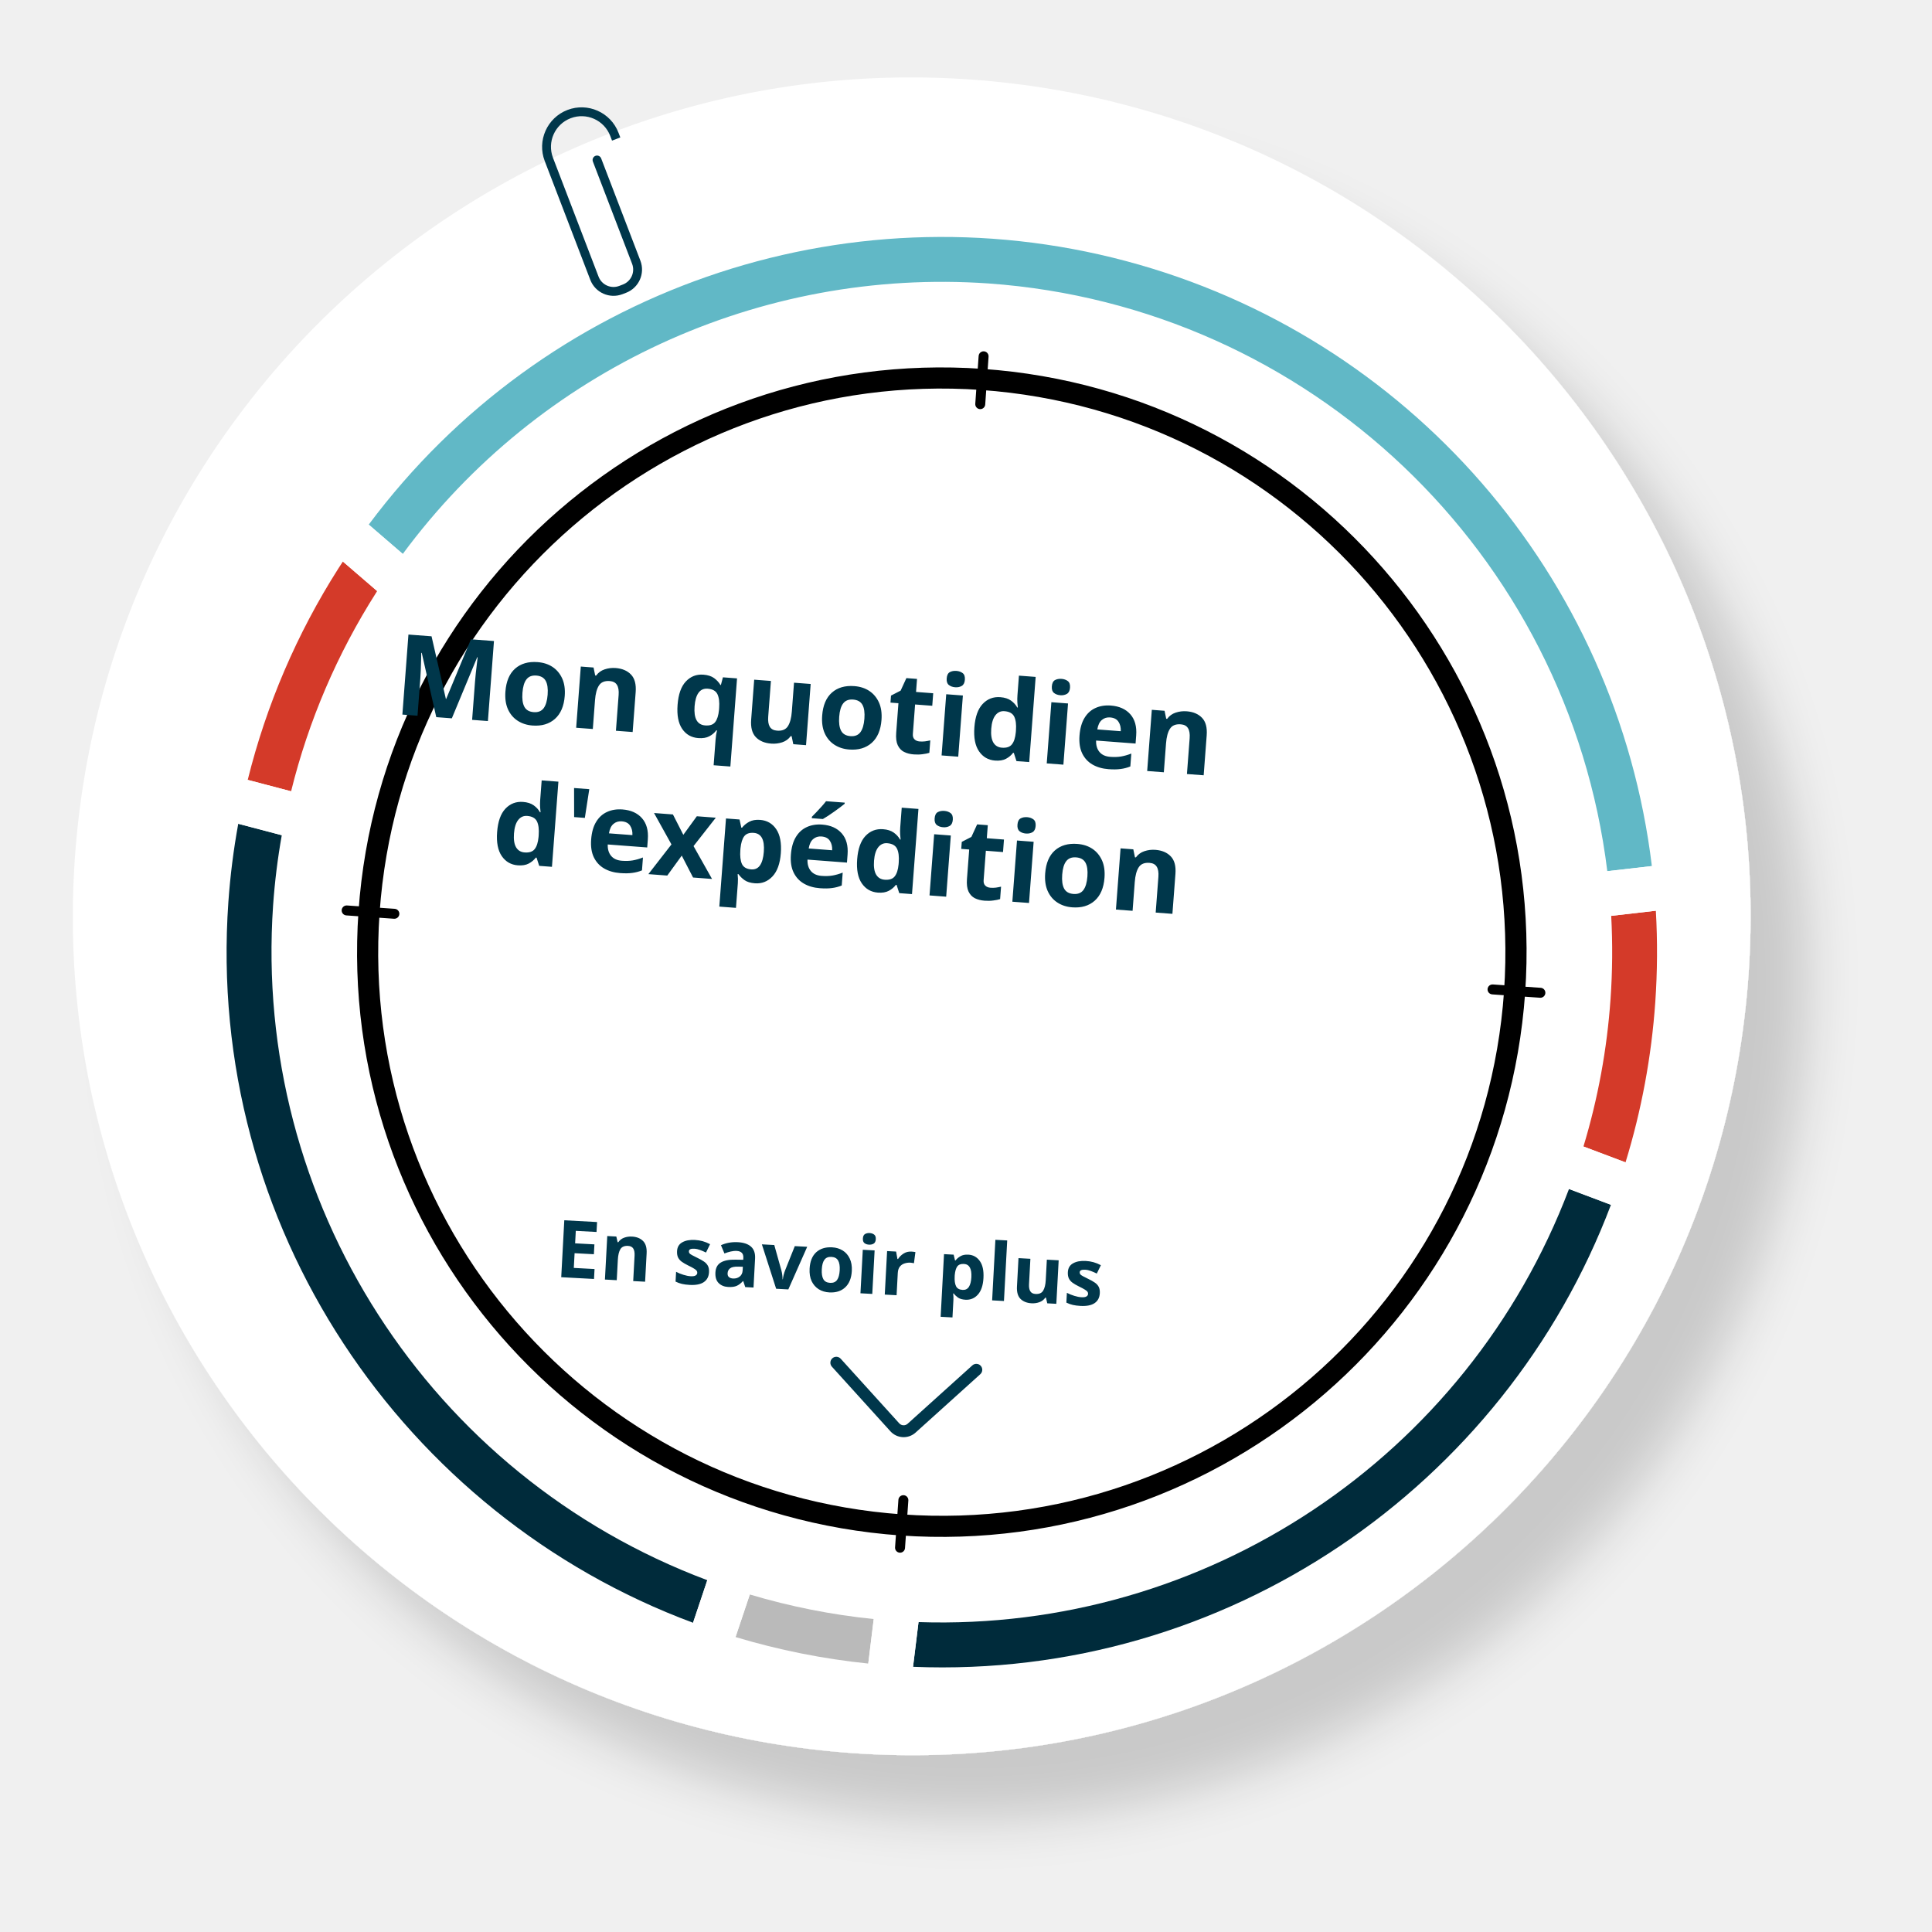
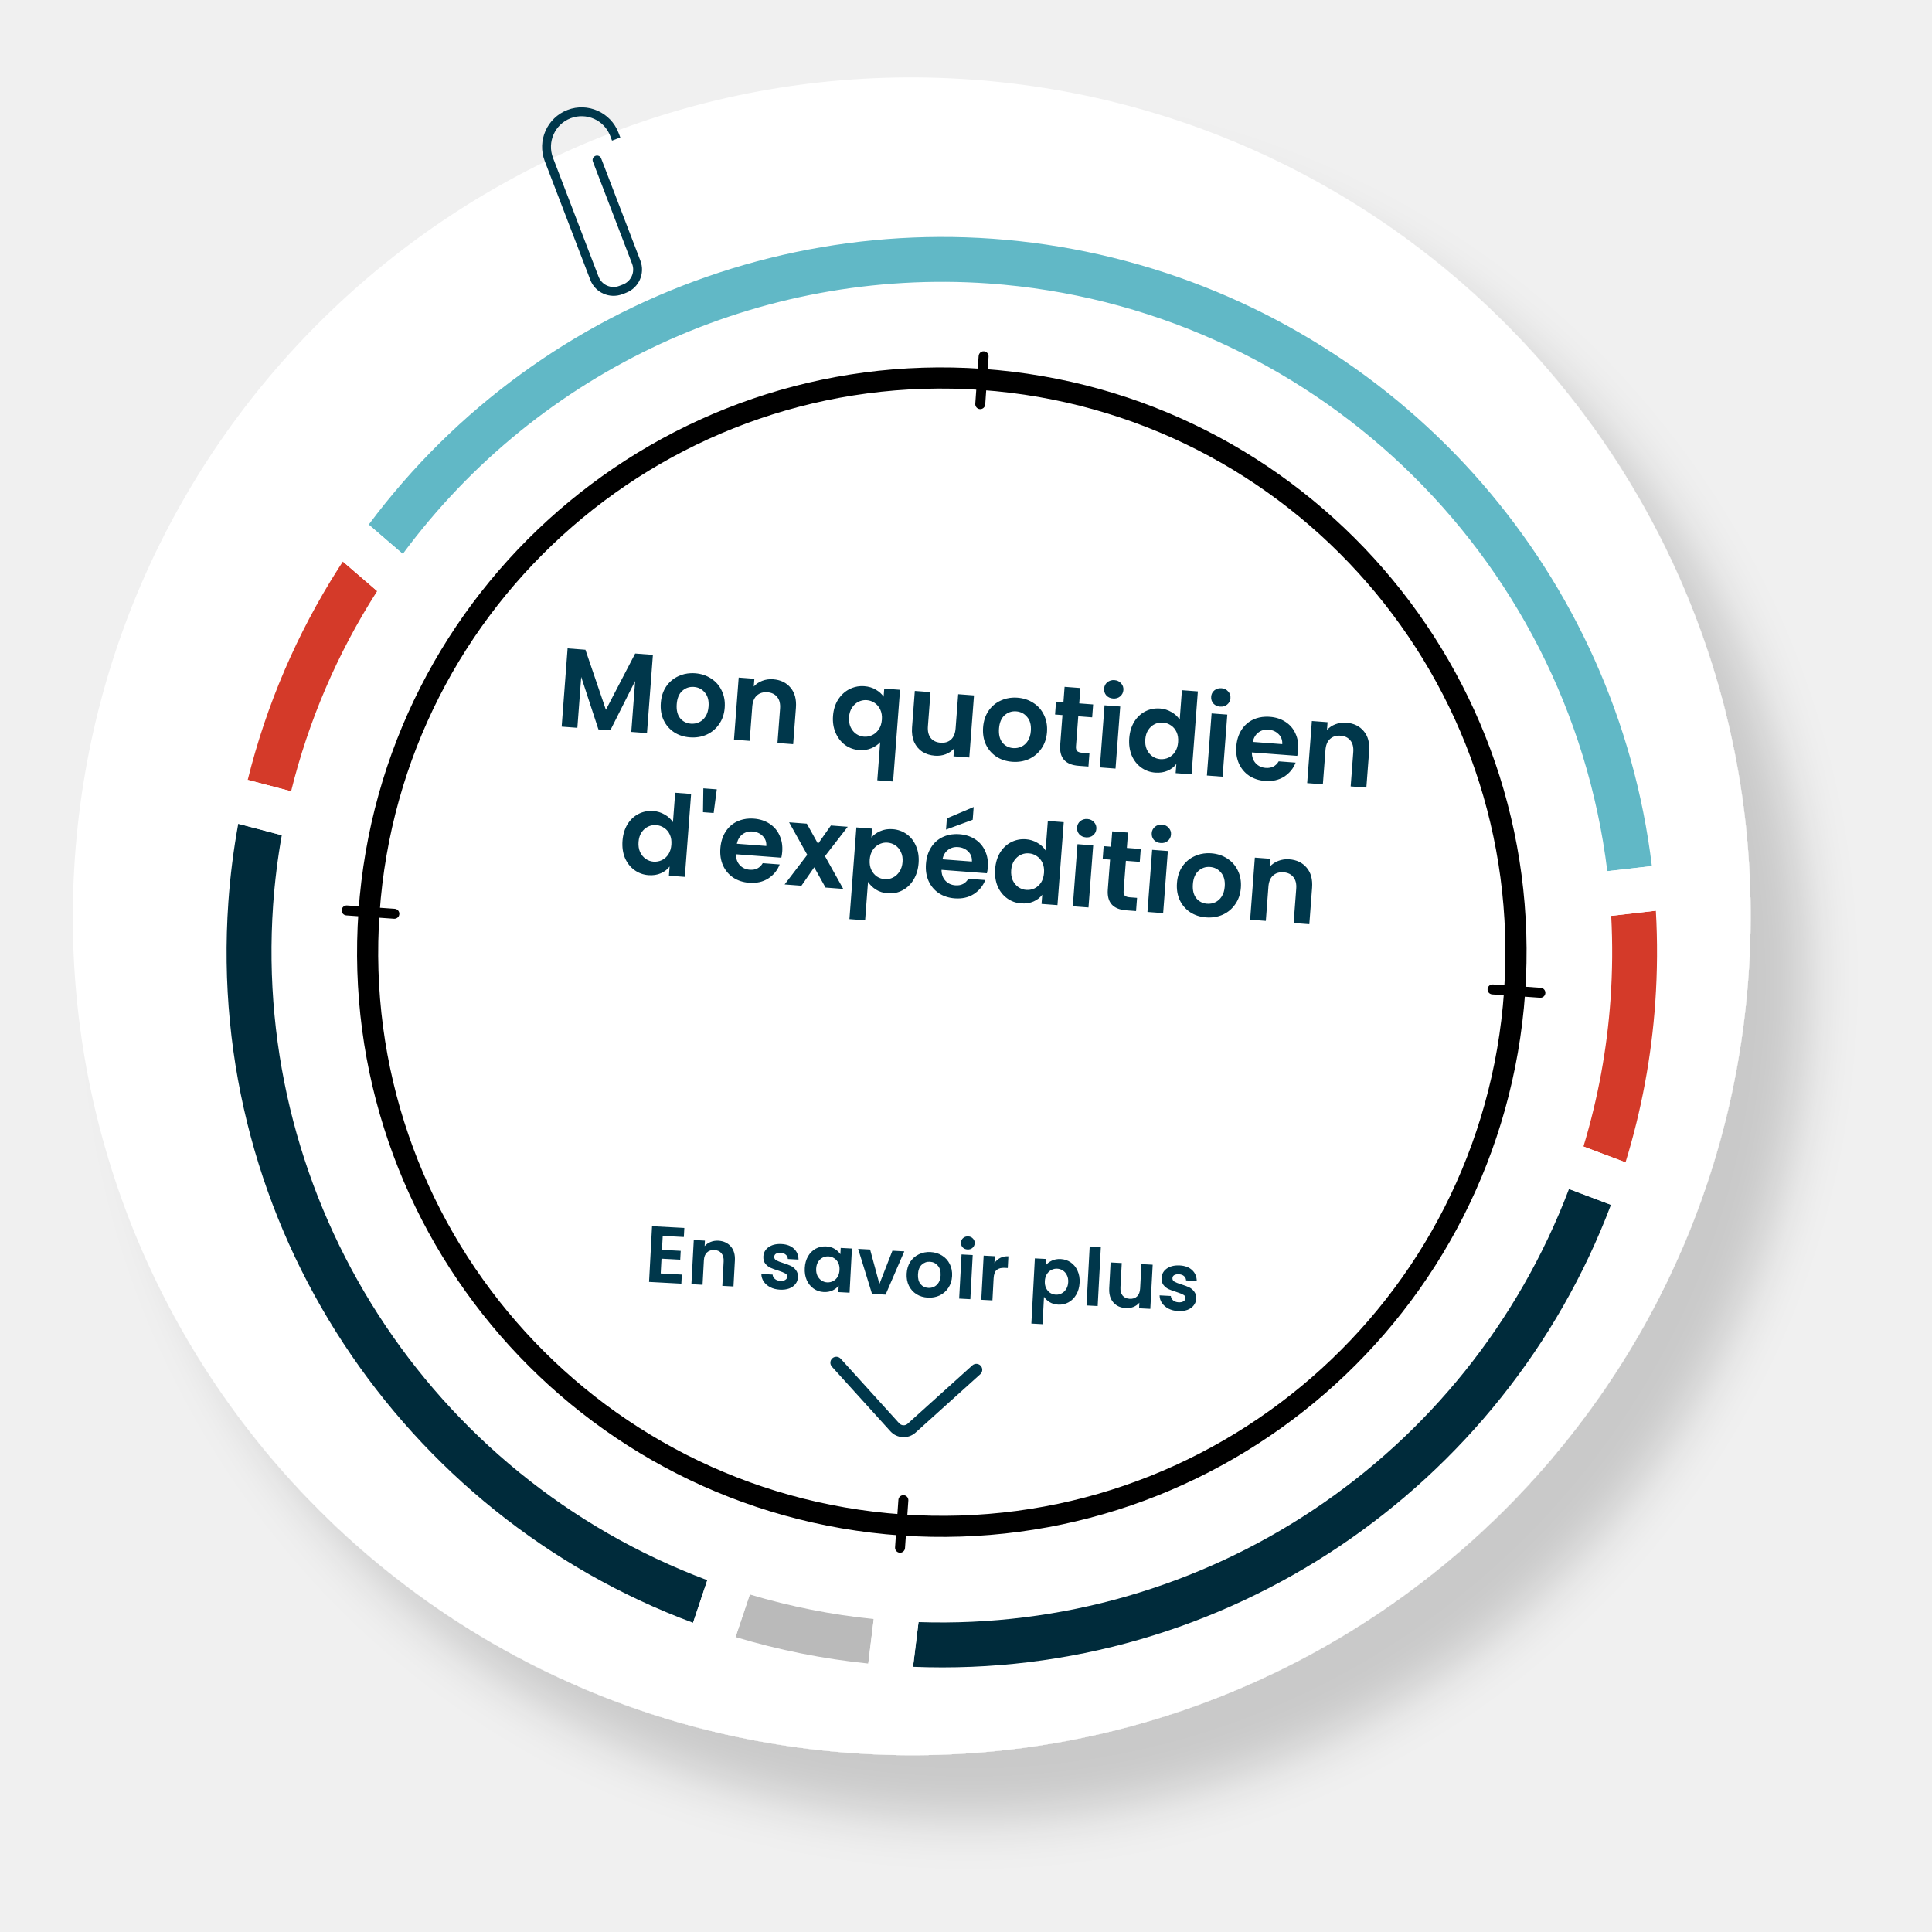
<svg xmlns="http://www.w3.org/2000/svg" width="435.668" height="435.667" viewBox="0 0 435.668 435.667" version="1.1" id="svg1515">
  <defs id="defs1386">
    <filter id="Tracé_2281" x="0" y="0" width="435.668" height="435.667" filterUnits="userSpaceOnUse">
      <feOffset dx="12.84" dy="14.35" input="SourceAlpha" id="feOffset1375" />
      <feGaussianBlur stdDeviation="5.67" result="blur" id="feGaussianBlur1377" />
      <feFlood flood-opacity="0.161" id="feFlood1379" />
      <feComposite operator="in" in2="blur" id="feComposite1381" result="result1" />
      <feComposite in="SourceGraphic" in2="result1" id="feComposite1383" />
    </filter>
  </defs>
  <g id="Groupe_1979" data-name="Groupe 1979" transform="matrix(0.998, 0.07, -0.07, 0.998, -1028.593, -3988.07)">
    <g id="Groupe_1978" data-name="Groupe 1978" transform="translate(1334.813 3907.135)">
      <g id="Groupe_1934" data-name="Groupe 1934">
        <g transform="matrix(1, -0.07, 0.07, 1, -30.53, -0.53)" filter="url(#Tracé_2281)" id="g1389">
          <path id="Tracé_2281-2" data-name="Tracé 2281" d="M188.157,0C292.073,0,376.314,84.241,376.314,188.157S292.073,376.314,188.157,376.314,0,292.073,0,188.157,84.241,0,188.157,0Z" transform="matrix(1, 0.07, -0.07, 1, 30.42, 2.66)" fill="#fff" />
        </g>
      </g>
      <path id="Tracé_2246" data-name="Tracé 2246" d="M4601.6,3068.508a4.385,4.385,0,0,0-1.632,8.618l6.387,1.209q.485-4.367,1.244-8.692Z" transform="translate(-4554.268 -2906.577)" fill="#fff" />
      <g id="g2164" transform="matrix(1.047666,0,0,1.047666,-6.932145,-9.190943)">
        <g id="Groupe_1939" data-name="Groupe 1939" transform="matrix(1.099883,0,0,1.099883,84.131,286.5462)">
          <path id="Tracé_2225" data-name="Tracé 2225" d="M 4670.118,3229.88" transform="translate(-4670.118,-3229.88)" fill="#161615" />
        </g>
        <g id="Groupe_1940" data-name="Groupe 1940" transform="matrix(1.099883,0,0,1.099883,68.36198,70.69082)">
          <path id="Tracé_2226" data-name="Tracé 2226" d="m 4762.906,3163.079 a 114.379,114.379 0 1 1 114.38,-114.379 114.508,114.508 0 0 1 -114.38,114.379 z m 0,-224.623 A 110.244,110.244 0 1 0 4873.15,3048.7 110.369,110.369 0 0 0 4762.906,2938.457 Z" transform="translate(-4648.527,-2934.321)" />
        </g>
        <path id="Tracé_2227" data-name="Tracé 2227" d="M 288.55,87.529 A 144.067,144.067 0 0 0 72.483,119.145 l 6.599,4.929 a 4.824,4.824 0 1 1 -5.769,7.732 l -5.772,-4.307 c -0.058,0.11 -0.118,0.209 -0.176,0.316 a 143.777,143.777 0 0 0 -15.288,43.95 l 6.553,1.24 a 4.824,4.824 0 1 1 -1.795,9.479 l -6.097,-1.154 A 144.149,144.149 0 0 0 153.28,334.811 l 1.342,-5.186 a 4.824,4.824 0 0 1 9.34,2.42 l -1.345,5.195 a 143.887,143.887 0 0 0 26.963,3.403 l 0.356,-6.848 a 4.824,4.824 0 1 1 9.635,0.502 l -0.33,6.327 A 144.502,144.502 0 0 0 332.32,237.877 l -7.138,-2.135 a 4.824,4.824 0 1 1 2.765,-9.239 l 6.839,2.047 a 144.186,144.186 0 0 0 3.594,-32.047 145.784,145.784 0 0 0 -1.108,-17.87 l -6.405,1.194 a 4.824,4.824 0 1 1 -1.768,-9.484 l 6.662,-1.242 a 144.452,144.452 0 0 0 -47.212,-81.573 z" fill="none" style="stroke-width:1.1" />
        <path id="Tracé_2228" data-name="Tracé 2228" d="m 162.629,337.235 -2.42,9.349 a 153.527,153.527 0 0 0 28.88,3.691 l 0.502,-9.635 a 143.876,143.876 0 0 1 -26.961,-3.405 z" fill="#bababa" style="stroke-width:1.1" />
        <path id="Tracé_2229" data-name="Tracé 2229" d="m 199.252,340.62 -0.504,9.679 C 266.252,348.319 322.974,302.643 341.575,240.64 l -9.239,-2.764 A 144.502,144.502 0 0 1 199.252,340.62 Z" fill="#002b3b" style="stroke-width:1.1" />
        <path id="Tracé_2230" data-name="Tracé 2230" d="m 67.373,127.811 c 0.057,-0.11 0.118,-0.209 0.175,-0.316 l -7.803,-5.822 c -0.284,0.508 -0.569,1.015 -0.848,1.527 a 153.434,153.434 0 0 0 -16.288,46.767 l 9.48,1.794 a 143.742,143.742 0 0 1 15.284,-43.95 z" fill="#d43a29" style="stroke-width:1.1" />
        <path id="Tracé_2231" data-name="Tracé 2231" d="m 49.943,196.494 a 143.713,143.713 0 0 1 0.806,-15.166 l -9.51,-1.799 a 153.345,153.345 0 0 0 -0.945,16.967 c 0,69.818 46.745,128.915 110.577,147.662 l 2.42,-9.349 A 144.477,144.477 0 0 1 49.943,196.494 Z" fill="#002b3b" style="stroke-width:1.1" />
        <path id="Tracé_2232" data-name="Tracé 2232" d="M 194.167,52.269 A 144.469,144.469 0 0 1 335.774,169.092 l 9.484,-1.768 A 153.843,153.843 0 0 0 64.735,113.357 l 7.749,5.783 A 144.263,144.263 0 0 1 194.167,52.269 Z" fill="#61b8c6" style="stroke-width:1.1" />
        <path id="Tracé_2233" data-name="Tracé 2233" d="m 338.391,196.493 a 144.185,144.185 0 0 1 -3.594,32.047 l 9.269,2.772 a 153.816,153.816 0 0 0 3.974,-34.818 155.441,155.441 0 0 0 -1.254,-19.64 l -9.503,1.77 a 145.68,145.68 0 0 1 1.109,17.869 z" fill="#d43a29" style="stroke-width:1.1" />
        <path id="Tracé_2234" data-name="Tracé 2234" d="m 357.382,169.973 a 4.824,4.824 0 0 0 -5.626,-3.858 l -6.498,1.21 c 0.379,1.968 0.727,3.943 1.031,5.929 0.181,1.196 0.344,2.397 0.498,3.6 l 6.737,-1.256 a 4.824,4.824 0 0 0 3.858,-5.625 z" fill="#ffffff" style="stroke-width:1.1" />
        <path id="Tracé_2235" data-name="Tracé 2235" d="m 325.253,175.958 a 4.817,4.817 0 0 0 5.626,3.859 l 6.406,-1.193 c -0.162,-1.31 -0.337,-2.618 -0.535,-3.919 -0.286,-1.881 -0.615,-3.751 -0.976,-5.609 l -6.662,1.242 a 4.823,4.823 0 0 0 -3.859,5.62 z" fill="#ffffff" style="stroke-width:1.1" />
        <path id="Tracé_2236" data-name="Tracé 2236" d="m 345.255,167.324 -9.483,1.766 c 0.361,1.862 0.69,3.733 0.976,5.609 0.198,1.301 0.373,2.609 0.535,3.919 l 9.502,-1.771 c -0.154,-1.203 -0.317,-2.404 -0.498,-3.599 -0.3,-1.982 -0.649,-3.957 -1.031,-5.925 z" fill="#ffffff" style="stroke-width:1.1" />
        <path id="Tracé_2237" data-name="Tracé 2237" d="m 321.954,229.734 a 4.823,4.823 0 0 0 3.24,6.004 l 7.138,2.135 q 1.384,-4.605 2.465,-9.333 l -6.839,-2.047 a 4.827,4.827 0 0 0 -6.004,3.24 z" fill="#ffffff" style="stroke-width:1.1" />
        <path id="Tracé_2238" data-name="Tracé 2238" d="m 347.261,242.338 a 4.824,4.824 0 1 0 2.764,-9.239 l -5.96,-1.782 c -0.73,3.148 -1.568,6.255 -2.49,9.326 z" fill="#ffffff" style="stroke-width:1.1" />
        <path id="Tracé_2239" data-name="Tracé 2239" d="m 332.332,237.874 9.239,2.764 c 0.921,-3.071 1.76,-6.178 2.489,-9.326 l -9.268,-2.772 q -1.072,4.729 -2.46,9.334 z" fill="#ffffff" style="stroke-width:1.1" />
        <path id="Tracé_2240" data-name="Tracé 2240" d="m 195.015,329.224 a 4.834,4.834 0 0 0 -5.068,4.567 l -0.355,6.848 c 1.52,0.047 3.044,0.08 4.576,0.08 1.704,0 3.398,-0.041 5.086,-0.099 l 0.33,-6.327 a 4.825,4.825 0 0 0 -4.568,-5.069 z" fill="#ffffff" style="stroke-width:1.1" />
        <path id="Tracé_2241" data-name="Tracé 2241" d="m 189.088,350.275 -0.34,6.519 a 4.824,4.824 0 0 0 4.566,5.068 c 0.086,0 0.17,0.007 0.255,0.007 a 4.824,4.824 0 0 0 4.813,-4.573 l 0.365,-7.001 c -1.523,0.045 -3.049,0.074 -4.583,0.074 -1.698,-10e-4 -3.39,-0.038 -5.076,-0.093 z" fill="#ffffff" style="stroke-width:1.1" />
        <path id="Tracé_2242" data-name="Tracé 2242" d="m 194.167,340.719 c -1.532,0 -3.055,-0.032 -4.577,-0.08 l -0.502,9.635 c 1.686,0.055 3.378,0.092 5.078,0.092 1.534,0 3.059,-0.03 4.582,-0.074 l 0.504,-9.679 c -1.689,0.066 -3.379,0.106 -5.086,0.106 z" fill="#ffffff" style="stroke-width:1.1" />
        <path id="Tracé_2243" data-name="Tracé 2243" d="m 148.862,351.923 a 4.824,4.824 0 1 0 9.34,2.42 l 2.006,-7.756 q -4.729,-1.068 -9.338,-2.427 z" fill="#ffffff" style="stroke-width:1.1" />
        <path id="Tracé_2244" data-name="Tracé 2244" d="m 160.512,326.162 a 4.82,4.82 0 0 0 -5.879,3.461 l -1.343,5.186 q 4.61,1.364 9.338,2.425 l 1.345,-5.195 a 4.825,4.825 0 0 0 -3.461,-5.878 z" fill="#ffffff" style="stroke-width:1.1" />
        <path id="Tracé_2245" data-name="Tracé 2245" d="m 153.287,334.81 -2.42,9.349 q 4.611,1.354 9.337,2.427 l 2.42,-9.349 q -4.726,-1.059 -9.337,-2.427 z" fill="#ffffff" style="stroke-width:1.1" />
        <path id="Tracé_2247" data-name="Tracé 2247" d="m 57.748,182.567 a 4.824,4.824 0 0 0 0.892,-9.569 L 52.087,171.758 q -0.829,4.755 -1.339,9.569 l 6.097,1.154 a 4.808,4.808 0 0 0 0.903,0.086 z" fill="#ffffff" style="stroke-width:1.1" />
        <path id="Tracé_2248" data-name="Tracé 2248" d="m 52.088,171.761 -9.479,-1.794 q -0.835,4.754 -1.369,9.559 l 9.51,1.799 q 0.509,-4.804 1.339,-9.565 z" fill="#ffffff" style="stroke-width:1.1" />
        <path id="Tracé_2249" data-name="Tracé 2249" d="m 60.63,110.298 a 4.824,4.824 0 1 0 -5.77,7.732 l 4.885,3.645 q 2.375,-4.251 4.99,-8.314 z" fill="#ffffff" style="stroke-width:1.1" />
        <path id="Tracé_2250" data-name="Tracé 2250" d="m 76.202,132.762 a 4.824,4.824 0 0 0 2.887,-8.689 l -6.605,-4.929 q -2.596,4.07 -4.936,8.354 l 5.772,4.307 a 4.801,4.801 0 0 0 2.882,0.957 z" fill="#ffffff" style="stroke-width:1.1" />
        <path id="Tracé_2251" data-name="Tracé 2251" d="m 72.484,119.14 -7.75,-5.782 q -2.613,4.061 -4.989,8.314 l 7.803,5.822 q 2.338,-4.274 4.936,-8.354 z" fill="#ffffff" style="stroke-width:1.1" />
        <g id="Groupe_1941" data-name="Groupe 1941" transform="matrix(1.099883,0,0,1.099883,193.0932,66.93801)">
          <path id="Tracé_2252" data-name="Tracé 2252" d="m 4820.29,2940.487 a 0.975,0.975 0 0 1 -0.975,-0.975 v -9.355 a 0.975,0.975 0 1 1 1.949,0 v 9.355 a 0.974,0.974 0 0 1 -0.974,0.975 z" transform="translate(-4819.315,-2929.182)" />
        </g>
        <g id="Groupe_1942" data-name="Groupe 1942" transform="matrix(1.099883,0,0,1.099883,64.73456,195.422)">
          <path id="Tracé_2253" data-name="Tracé 2253" d="m 4654.864,3106.084 a 0.975,0.975 0 0 1 -0.974,0.975 h -9.354 a 0.975,0.975 0 1 1 0,-1.95 h 9.354 a 0.975,0.975 0 0 1 0.974,0.975 z" transform="translate(-4643.56,-3105.109)" />
        </g>
        <g id="Groupe_1943" data-name="Groupe 1943" transform="matrix(1.099883,0,0,1.099883,311.8795,195.1228)">
          <path id="Tracé_2254" data-name="Tracé 2254" d="m 4993.267,3105.674 a 0.975,0.975 0 0 1 -0.975,0.975 h -9.354 a 0.975,0.975 0 1 1 0,-1.949 h 9.354 a 0.974,0.974 0 0 1 0.975,0.974 z" transform="translate(-4981.962,-3104.699)" />
        </g>
        <g id="Groupe_1944" data-name="Groupe 1944" transform="matrix(1.099883,0,0,1.099883,193.0932,313.5737)">
          <path id="Tracé_2255" data-name="Tracé 2255" d="m 4820.29,3278.191 a 0.975,0.975 0 0 1 -0.975,-0.975 v -9.355 a 0.975,0.975 0 0 1 1.949,0 v 9.355 a 0.974,0.974 0 0 1 -0.974,0.975 z" transform="translate(-4819.315,-3266.887)" />
        </g>
-         <text xml:space="preserve" style="font-size:24.186px;line-height:1.25;font-family:Poppins;-inkscape-font-specification:Poppins;letter-spacing:0px;word-spacing:0px;stroke-width:1.099" x="199.665" y="153.197" id="text1552" transform="rotate(0.3206392)">
-           <tspan id="tspan1550" x="199.665" y="153.197" style="font-style:normal;font-variant:normal;font-weight:600;font-stretch:normal;font-size:24.186px;font-family:Poppins;-inkscape-font-specification:'Poppins Semi-Bold';text-align:center;text-anchor:middle;fill:#00374b;fill-opacity:1;stroke-width:1.099">Mon quotidien </tspan>
-           <tspan x="199.665" y="183.43" style="font-style:normal;font-variant:normal;font-weight:600;font-stretch:normal;font-size:24.186px;font-family:Poppins;-inkscape-font-specification:'Poppins Semi-Bold';text-align:center;text-anchor:middle;fill:#00374b;fill-opacity:1;stroke-width:1.099" id="tspan1554">d'expédition</tspan>
-         </text>
-         <text xml:space="preserve" style="font-size:17.173px;line-height:1.25;font-family:Poppins;-inkscape-font-specification:Poppins;letter-spacing:0px;word-spacing:0px;stroke-width:1.099" x="190.515" y="273.859" id="text2170" transform="rotate(-0.9357005)">
-           <tspan x="190.515" y="273.859" style="font-style:normal;font-variant:normal;font-weight:600;font-stretch:normal;font-size:17.173px;font-family:Poppins;-inkscape-font-specification:'Poppins Semi-Bold';text-align:center;text-anchor:middle;fill:#00374b;fill-opacity:1;stroke-width:1.099" id="tspan2168">En savoir plus</tspan>
-         </text>
+         <path id="text1552" style="font-size:24.186px;line-height:1.25;font-family:Poppins;-inkscape-font-specification:Poppins;letter-spacing:0px;word-spacing:0px;stroke-width:1.152;fill:#00374b;fill-opacity:1" d="M 127.994 146.213 L 126.656 163.857 L 130.195 164.125 L 131.064 152.648 L 134.947 164.484 L 137.627 164.688 L 143.225 153.57 L 142.355 165.047 L 145.895 165.314 L 147.23 147.67 L 143.236 147.367 L 136.631 160.061 L 132.014 146.518 L 127.994 146.213 z M 155.773 151.807 C 154.801 151.847 153.887 152.064 153.031 152.457 C 151.891 152.964 150.96 153.74 150.236 154.787 C 149.53 155.835 149.122 157.075 149.014 158.508 C 148.905 159.94 149.113 161.228 149.637 162.369 C 150.177 163.512 150.964 164.427 151.996 165.115 C 153.03 165.787 154.22 166.173 155.568 166.275 C 156.933 166.379 158.186 166.177 159.326 165.67 C 160.484 165.148 161.425 164.363 162.148 163.316 C 162.889 162.271 163.313 161.032 163.422 159.6 C 163.53 158.167 163.305 156.878 162.748 155.734 C 162.208 154.592 161.412 153.685 160.361 153.012 C 159.312 152.322 158.114 151.926 156.766 151.824 C 156.429 151.799 156.098 151.793 155.773 151.807 z M 166.574 152.797 L 165.512 166.801 L 169.051 167.068 L 169.637 159.334 C 169.721 158.222 170.065 157.391 170.666 156.844 C 171.285 156.28 172.083 156.035 173.061 156.109 C 174.021 156.182 174.755 156.543 175.266 157.191 C 175.777 157.823 175.991 158.696 175.906 159.809 L 175.32 167.543 L 178.859 167.812 L 179.482 159.596 C 179.625 157.708 179.222 156.203 178.273 155.08 C 177.326 153.94 176.018 153.308 174.35 153.182 C 173.473 153.115 172.651 153.232 171.883 153.529 C 171.133 153.811 170.498 154.238 169.98 154.809 L 170.113 153.064 L 166.574 152.797 z M 251.309 153.369 C 250.685 153.322 250.147 153.485 249.695 153.857 C 249.261 154.214 249.023 154.688 248.979 155.277 C 248.934 155.867 249.099 156.379 249.473 156.814 C 249.865 157.234 250.371 157.468 250.994 157.516 C 251.618 157.563 252.146 157.408 252.58 157.051 C 253.032 156.678 253.281 156.197 253.326 155.607 C 253.371 155.018 253.197 154.511 252.805 154.092 C 252.431 153.657 251.932 153.416 251.309 153.369 z M 194.029 154.73 C 193.161 154.779 192.337 155.002 191.557 155.4 C 190.516 155.932 189.659 156.723 188.986 157.773 C 188.332 158.809 187.952 160.027 187.846 161.426 C 187.74 162.825 187.932 164.092 188.422 165.23 C 188.912 166.369 189.623 167.289 190.553 167.986 C 191.501 168.668 192.564 169.053 193.744 169.143 C 194.738 169.218 195.646 169.085 196.469 168.74 C 197.291 168.396 197.963 167.938 198.48 167.367 L 197.83 175.961 L 201.393 176.23 L 202.961 155.553 L 199.396 155.283 L 199.258 157.104 C 198.831 156.478 198.243 155.951 197.496 155.521 C 196.767 155.076 195.906 154.816 194.912 154.74 C 194.613 154.718 194.319 154.714 194.029 154.73 z M 240.066 154.881 L 239.805 158.346 L 238.137 158.219 L 237.916 161.125 L 239.584 161.252 L 239.074 168.002 C 238.855 170.901 240.236 172.462 243.219 172.688 L 245.443 172.857 L 245.668 169.873 L 244.025 169.75 C 243.486 169.709 243.105 169.578 242.885 169.357 C 242.682 169.122 242.599 168.769 242.635 168.297 L 243.148 161.521 L 246.283 161.76 L 246.504 158.852 L 243.369 158.615 L 243.631 155.152 L 240.066 154.881 z M 156.482 154.904 C 157.494 154.981 158.317 155.409 158.953 156.186 C 159.607 156.947 159.882 157.993 159.781 159.324 C 159.714 160.217 159.488 160.963 159.104 161.561 C 158.719 162.159 158.23 162.596 157.633 162.873 C 157.054 163.134 156.443 163.24 155.803 163.191 C 154.792 163.115 153.976 162.698 153.355 161.939 C 152.753 161.165 152.503 160.111 152.604 158.779 C 152.704 157.448 153.118 156.456 153.846 155.799 C 154.592 155.127 155.471 154.828 156.482 154.904 z M 275.451 155.197 C 274.828 155.15 274.29 155.313 273.838 155.686 C 273.404 156.042 273.166 156.516 273.121 157.105 C 273.076 157.695 273.241 158.209 273.615 158.645 C 274.007 159.064 274.515 159.297 275.139 159.344 C 275.762 159.391 276.291 159.236 276.725 158.879 C 277.177 158.506 277.424 158.025 277.469 157.436 C 277.513 156.846 277.339 156.341 276.947 155.922 C 276.573 155.487 276.075 155.245 275.451 155.197 z M 266.527 155.641 L 266.023 162.289 C 265.585 161.595 264.966 161.022 264.17 160.572 C 263.375 160.105 262.523 159.837 261.613 159.768 C 260.417 159.677 259.307 159.89 258.285 160.406 C 257.263 160.922 256.424 161.706 255.768 162.758 C 255.128 163.811 254.756 165.045 254.648 166.461 C 254.54 167.893 254.722 169.187 255.193 170.342 C 255.683 171.481 256.393 172.39 257.324 173.07 C 258.256 173.751 259.313 174.135 260.492 174.225 C 261.537 174.304 262.471 174.164 263.295 173.803 C 264.119 173.441 264.777 172.931 265.268 172.273 L 265.109 174.346 L 268.699 174.619 L 270.117 155.912 L 266.527 155.641 z M 206.291 155.805 L 205.668 164.021 C 205.573 165.269 205.728 166.365 206.131 167.311 C 206.552 168.241 207.166 168.974 207.973 169.51 C 208.781 170.029 209.733 170.329 210.828 170.412 C 211.688 170.477 212.492 170.368 213.242 170.086 C 214.011 169.788 214.646 169.353 215.146 168.781 L 215.012 170.551 L 218.576 170.82 L 219.637 156.816 L 216.072 156.547 L 215.488 164.256 C 215.404 165.368 215.061 166.207 214.459 166.771 C 213.858 167.319 213.069 167.556 212.092 167.482 C 211.131 167.41 210.394 167.058 209.883 166.426 C 209.373 165.777 209.16 164.895 209.244 163.783 L 209.83 156.074 L 206.291 155.805 z M 228.449 157.312 C 227.477 157.353 226.563 157.57 225.707 157.963 C 224.567 158.47 223.635 159.246 222.912 160.293 C 222.206 161.341 221.798 162.581 221.689 164.014 C 221.581 165.446 221.789 166.734 222.312 167.875 C 222.853 169.018 223.639 169.933 224.672 170.621 C 225.706 171.293 226.896 171.681 228.244 171.783 C 229.609 171.887 230.862 171.685 232.002 171.178 C 233.16 170.655 234.101 169.871 234.824 168.824 C 235.564 167.779 235.989 166.538 236.098 165.105 C 236.206 163.673 235.981 162.386 235.424 161.242 C 234.883 160.1 234.088 159.19 233.037 158.518 C 231.988 157.828 230.79 157.432 229.441 157.33 C 229.104 157.305 228.773 157.299 228.449 157.312 z M 194.996 157.879 C 195.15 157.87 195.305 157.871 195.461 157.883 C 196.101 157.931 196.689 158.138 197.221 158.5 C 197.769 158.864 198.197 159.371 198.504 160.021 C 198.811 160.672 198.93 161.426 198.865 162.285 C 198.8 163.145 198.567 163.872 198.166 164.469 C 197.765 165.065 197.265 165.503 196.668 165.779 C 196.088 166.057 195.478 166.174 194.838 166.125 C 194.214 166.078 193.627 165.871 193.078 165.508 C 192.546 165.145 192.127 164.639 191.82 163.988 C 191.515 163.321 191.396 162.559 191.461 161.699 C 191.526 160.84 191.758 160.119 192.158 159.539 C 192.559 158.942 193.05 158.507 193.631 158.229 C 194.079 158.021 194.533 157.904 194.996 157.879 z M 249.074 159.047 L 248.014 173.051 L 251.551 173.32 L 252.613 159.314 L 249.074 159.047 z M 229.156 160.41 C 230.167 160.487 230.991 160.914 231.627 161.691 C 232.281 162.453 232.558 163.499 232.457 164.83 C 232.389 165.723 232.164 166.468 231.779 167.066 C 231.395 167.664 230.904 168.102 230.307 168.379 C 229.728 168.64 229.119 168.748 228.479 168.699 C 227.467 168.623 226.652 168.204 226.031 167.445 C 225.429 166.671 225.178 165.618 225.279 164.287 C 225.38 162.956 225.794 161.961 226.521 161.305 C 227.267 160.632 228.145 160.334 229.156 160.41 z M 273.217 160.877 L 272.156 174.881 L 275.695 175.148 L 276.756 161.145 L 273.217 160.877 z M 285.352 161.623 C 284.367 161.66 283.459 161.868 282.629 162.25 C 281.523 162.759 280.634 163.539 279.961 164.59 C 279.288 165.641 278.897 166.891 278.787 168.34 C 278.679 169.772 278.878 171.059 279.385 172.199 C 279.908 173.341 280.678 174.254 281.693 174.941 C 282.727 175.613 283.917 176.001 285.266 176.104 C 286.934 176.23 288.375 175.905 289.586 175.133 C 290.798 174.343 291.657 173.29 292.164 171.973 L 288.348 171.684 C 287.706 172.771 286.727 173.264 285.412 173.164 C 284.502 173.095 283.758 172.751 283.178 172.131 C 282.598 171.511 282.305 170.691 282.297 169.674 L 292.533 170.449 C 292.631 170.05 292.7 169.597 292.738 169.092 C 292.842 167.727 292.638 166.5 292.127 165.41 C 291.634 164.305 290.88 163.427 289.861 162.773 C 288.86 162.121 287.693 161.743 286.361 161.643 C 286.016 161.616 285.68 161.611 285.352 161.623 z M 295.828 162.59 L 294.768 176.594 L 298.307 176.861 L 298.893 169.127 C 298.977 168.015 299.319 167.184 299.92 166.637 C 300.539 166.073 301.337 165.828 302.314 165.902 C 303.275 165.975 304.011 166.338 304.521 166.986 C 305.033 167.618 305.246 168.489 305.162 169.602 L 304.576 177.336 L 308.115 177.605 L 308.738 169.389 C 308.881 167.501 308.478 165.998 307.529 164.875 C 306.582 163.735 305.274 163.101 303.605 162.975 C 302.729 162.908 301.907 163.025 301.139 163.322 C 300.388 163.604 299.754 164.031 299.236 164.602 L 299.367 162.857 L 295.828 162.59 z M 261.775 162.938 C 261.935 162.929 262.097 162.933 262.262 162.945 C 262.919 162.995 263.521 163.209 264.068 163.59 C 264.617 163.953 265.036 164.46 265.326 165.109 C 265.617 165.742 265.731 166.486 265.666 167.346 C 265.601 168.205 265.376 168.935 264.992 169.533 C 264.609 170.114 264.118 170.552 263.52 170.846 C 262.922 171.122 262.294 171.235 261.637 171.186 C 260.996 171.137 260.403 170.921 259.855 170.541 C 259.325 170.162 258.906 169.648 258.6 168.998 C 258.311 168.332 258.198 167.577 258.262 166.734 C 258.326 165.892 258.551 165.181 258.934 164.6 C 259.335 164.003 259.824 163.565 260.404 163.287 C 260.84 163.079 261.297 162.962 261.775 162.938 z M 286.041 164.543 C 286.968 164.613 287.73 164.95 288.328 165.555 C 288.928 166.142 289.202 166.893 289.15 167.805 L 282.502 167.301 C 282.708 166.367 283.126 165.661 283.756 165.184 C 284.403 164.69 285.165 164.477 286.041 164.543 z M 158.604 177.77 L 158.527 183.152 L 160.928 183.334 L 161.639 177.998 L 158.604 177.77 z M 152.256 178.762 L 151.752 185.41 C 151.313 184.716 150.697 184.144 149.9 183.693 C 149.105 183.226 148.252 182.96 147.342 182.891 C 146.145 182.8 145.036 183.012 144.014 183.527 C 142.992 184.043 142.152 184.827 141.496 185.879 C 140.857 186.932 140.484 188.166 140.377 189.582 C 140.268 191.014 140.45 192.309 140.922 193.463 C 141.412 194.602 142.123 195.511 143.055 196.191 C 143.986 196.872 145.041 197.258 146.221 197.348 C 147.266 197.427 148.199 197.285 149.023 196.924 C 149.847 196.563 150.506 196.052 150.996 195.395 L 150.84 197.469 L 154.428 197.74 L 155.846 179.033 L 152.256 178.762 z M 219.562 181.98 L 213.521 184.549 L 213.33 187.076 L 219.346 184.861 L 219.562 181.98 z M 169.008 184.586 C 168.023 184.623 167.115 184.833 166.285 185.215 C 165.179 185.724 164.29 186.504 163.617 187.555 C 162.944 188.605 162.553 189.855 162.443 191.305 C 162.335 192.737 162.534 194.024 163.041 195.164 C 163.565 196.305 164.334 197.219 165.35 197.906 C 166.383 198.578 167.574 198.964 168.922 199.066 C 170.59 199.193 172.031 198.87 173.242 198.098 C 174.455 197.308 175.314 196.255 175.82 194.938 L 172.002 194.648 C 171.36 195.735 170.383 196.228 169.068 196.129 C 168.158 196.06 167.414 195.716 166.834 195.096 C 166.254 194.475 165.959 193.656 165.951 192.639 L 176.189 193.414 C 176.288 193.015 176.356 192.562 176.395 192.057 C 176.498 190.692 176.294 189.465 175.783 188.375 C 175.291 187.27 174.536 186.392 173.518 185.738 C 172.516 185.086 171.349 184.708 170.018 184.607 C 169.672 184.581 169.336 184.574 169.008 184.586 z M 245.213 184.686 C 244.589 184.638 244.052 184.801 243.6 185.174 C 243.166 185.531 242.926 186.004 242.881 186.594 C 242.836 187.184 243.001 187.698 243.375 188.133 C 243.767 188.552 244.275 188.785 244.898 188.832 C 245.522 188.879 246.051 188.724 246.484 188.367 C 246.936 187.995 247.184 187.514 247.229 186.924 C 247.273 186.334 247.101 185.83 246.709 185.41 C 246.335 184.975 245.836 184.733 245.213 184.686 z M 236.287 185.129 L 235.783 191.777 C 235.344 191.083 234.726 190.511 233.93 190.061 C 233.135 189.594 232.283 189.325 231.373 189.256 C 230.177 189.165 229.067 189.379 228.045 189.895 C 227.023 190.41 226.183 191.194 225.527 192.246 C 224.888 193.299 224.515 194.534 224.408 195.949 C 224.3 197.382 224.481 198.676 224.953 199.83 C 225.443 200.969 226.154 201.878 227.086 202.559 C 228.017 203.239 229.072 203.624 230.252 203.713 C 231.297 203.792 232.231 203.652 233.055 203.291 C 233.879 202.93 234.537 202.419 235.027 201.762 L 234.869 203.834 L 238.459 204.107 L 239.877 185.4 L 236.287 185.129 z M 177.943 185.438 L 182.039 192.764 L 176.932 199.445 L 180.725 199.732 L 183.607 195.578 L 186.158 200.145 L 190.152 200.447 L 186.033 193.066 L 191.164 186.439 L 187.371 186.152 L 184.465 190.279 L 181.938 185.74 L 177.943 185.438 z M 262.049 185.963 C 261.425 185.916 260.887 186.077 260.436 186.449 C 260.002 186.806 259.761 187.281 259.717 187.871 C 259.672 188.461 259.837 188.973 260.211 189.408 C 260.603 189.828 261.111 190.06 261.734 190.107 C 262.358 190.155 262.886 190 263.32 189.643 C 263.772 189.27 264.02 188.789 264.064 188.199 C 264.109 187.609 263.935 187.105 263.543 186.686 C 263.169 186.25 262.672 186.01 262.049 185.963 z M 147.506 186.059 C 147.665 186.051 147.826 186.054 147.99 186.066 C 148.647 186.116 149.251 186.33 149.799 186.711 C 150.348 187.075 150.767 187.581 151.057 188.23 C 151.348 188.863 151.46 189.609 151.395 190.469 C 151.329 191.328 151.105 192.056 150.721 192.654 C 150.338 193.235 149.847 193.673 149.248 193.967 C 148.651 194.244 148.024 194.356 147.367 194.307 C 146.727 194.258 146.131 194.045 145.584 193.664 C 145.053 193.285 144.635 192.769 144.328 192.119 C 144.04 191.453 143.928 190.698 143.992 189.855 C 144.056 189.013 144.279 188.302 144.662 187.721 C 145.063 187.124 145.554 186.686 146.135 186.408 C 146.57 186.2 147.027 186.083 147.506 186.059 z M 193.111 186.586 L 191.545 207.264 L 195.084 207.531 L 195.74 198.861 C 196.18 199.539 196.772 200.118 197.516 200.598 C 198.276 201.079 199.169 201.36 200.197 201.438 C 201.394 201.528 202.495 201.305 203.502 200.771 C 204.525 200.239 205.357 199.446 205.996 198.393 C 206.653 197.324 207.036 196.073 207.145 194.641 C 207.253 193.208 207.062 191.931 206.57 190.809 C 206.097 189.671 205.396 188.771 204.463 188.107 C 203.547 187.445 202.489 187.067 201.293 186.977 C 200.265 186.899 199.33 187.049 198.488 187.426 C 197.664 187.787 197 188.271 196.496 188.877 L 196.65 186.854 L 193.111 186.586 z M 250.807 187.475 L 250.543 190.938 L 248.875 190.811 L 248.654 193.719 L 250.324 193.846 L 249.812 200.594 C 249.593 203.492 250.974 205.055 253.957 205.281 L 256.182 205.449 L 256.408 202.467 L 254.764 202.342 C 254.224 202.301 253.846 202.171 253.625 201.951 C 253.423 201.715 253.339 201.361 253.375 200.889 L 253.889 194.115 L 257.021 194.352 L 257.242 191.445 L 254.107 191.207 L 254.371 187.744 L 250.807 187.475 z M 169.697 187.508 C 170.624 187.578 171.386 187.915 171.984 188.52 C 172.584 189.107 172.857 189.856 172.805 190.768 L 166.156 190.264 C 166.363 189.33 166.781 188.626 167.41 188.148 C 168.058 187.655 168.821 187.441 169.697 187.508 z M 215.367 188.1 C 214.382 188.136 213.476 188.345 212.646 188.727 C 211.54 189.236 210.649 190.018 209.977 191.068 C 209.304 192.119 208.913 193.369 208.803 194.818 C 208.694 196.251 208.894 197.536 209.4 198.676 C 209.924 199.817 210.693 200.733 211.709 201.42 C 212.743 202.091 213.935 202.478 215.283 202.58 C 216.952 202.706 218.39 202.382 219.602 201.609 C 220.814 200.82 221.673 199.767 222.18 198.449 L 218.363 198.16 C 217.722 199.247 216.744 199.74 215.43 199.641 C 214.52 199.572 213.773 199.228 213.193 198.607 C 212.613 197.987 212.32 197.168 212.312 196.15 L 222.549 196.928 C 222.647 196.528 222.716 196.076 222.754 195.57 C 222.857 194.205 222.653 192.976 222.143 191.887 C 221.65 190.782 220.895 189.903 219.877 189.25 C 218.876 188.598 217.708 188.222 216.377 188.121 C 216.031 188.095 215.695 188.087 215.367 188.1 z M 199.646 190.012 C 199.804 190.002 199.963 190.004 200.123 190.016 C 200.78 190.065 201.374 190.272 201.906 190.635 C 202.455 190.998 202.874 191.503 203.164 192.152 C 203.472 192.786 203.593 193.525 203.529 194.367 C 203.464 195.227 203.231 195.954 202.83 196.551 C 202.446 197.149 201.956 197.595 201.357 197.889 C 200.776 198.184 200.155 198.306 199.498 198.256 C 198.858 198.207 198.264 198.002 197.715 197.639 C 197.184 197.259 196.766 196.744 196.459 196.094 C 196.169 195.445 196.055 194.7 196.119 193.857 C 196.183 193.015 196.407 192.293 196.791 191.695 C 197.192 191.099 197.683 190.661 198.264 190.383 C 198.713 190.163 199.174 190.039 199.646 190.012 z M 242.977 190.365 L 241.916 204.369 L 245.455 204.637 L 246.516 190.633 L 242.977 190.365 z M 216.057 191.02 C 216.984 191.09 217.745 191.427 218.344 192.031 C 218.943 192.619 219.218 193.37 219.166 194.281 L 212.518 193.777 C 212.724 192.844 213.142 192.138 213.771 191.66 C 214.419 191.167 215.18 190.953 216.057 191.02 z M 259.812 191.641 L 258.752 205.645 L 262.291 205.912 L 263.352 191.908 L 259.812 191.641 z M 272.168 192.404 C 271.196 192.445 270.282 192.662 269.426 193.055 C 268.286 193.562 267.354 194.338 266.631 195.385 C 265.924 196.433 265.517 197.673 265.408 199.105 C 265.3 200.538 265.508 201.825 266.031 202.967 C 266.572 204.109 267.358 205.024 268.391 205.713 C 269.424 206.384 270.615 206.773 271.963 206.875 C 273.328 206.978 274.581 206.776 275.721 206.27 C 276.879 205.747 277.82 204.963 278.543 203.916 C 279.283 202.87 279.708 201.63 279.816 200.197 C 279.925 198.765 279.702 197.478 279.145 196.334 C 278.604 195.191 277.807 194.282 276.756 193.609 C 275.706 192.92 274.508 192.524 273.16 192.422 C 272.823 192.396 272.492 192.391 272.168 192.404 z M 231.537 192.426 C 231.697 192.418 231.857 192.421 232.021 192.434 C 232.679 192.483 233.281 192.698 233.828 193.078 C 234.377 193.442 234.796 193.949 235.086 194.598 C 235.377 195.23 235.491 195.975 235.426 196.834 C 235.361 197.693 235.136 198.423 234.752 199.021 C 234.369 199.603 233.878 200.04 233.279 200.334 C 232.682 200.611 232.056 200.724 231.398 200.674 C 230.758 200.625 230.163 200.41 229.615 200.029 C 229.085 199.65 228.666 199.137 228.359 198.486 C 228.071 197.82 227.96 197.065 228.023 196.223 C 228.087 195.38 228.31 194.669 228.693 194.088 C 229.095 193.491 229.586 193.053 230.166 192.775 C 230.601 192.567 231.059 192.45 231.537 192.426 z M 282.969 193.395 L 281.906 207.398 L 285.445 207.666 L 286.031 199.932 C 286.116 198.819 286.46 197.989 287.061 197.441 C 287.679 196.878 288.478 196.633 289.455 196.707 C 290.416 196.78 291.15 197.142 291.66 197.791 C 292.172 198.423 292.385 199.294 292.301 200.406 L 291.715 208.143 L 295.254 208.41 L 295.877 200.195 C 296.02 198.308 295.617 196.802 294.668 195.68 C 293.72 194.54 292.413 193.906 290.744 193.779 C 289.868 193.713 289.046 193.829 288.277 194.127 C 287.527 194.409 286.893 194.835 286.375 195.406 L 286.508 193.662 L 282.969 193.395 z M 272.877 195.502 C 273.888 195.579 274.712 196.006 275.348 196.783 C 276.002 197.545 276.279 198.591 276.178 199.922 C 276.11 200.815 275.882 201.56 275.498 202.158 C 275.114 202.756 274.625 203.194 274.027 203.471 C 273.448 203.732 272.838 203.84 272.197 203.791 C 271.186 203.714 270.37 203.296 269.75 202.537 C 269.148 201.763 268.897 200.71 268.998 199.379 C 269.099 198.048 269.513 197.053 270.24 196.396 C 270.986 195.724 271.866 195.425 272.877 195.502 z " transform="matrix(0.9517329,-0.06675482,0.06675482,0.9517329,-22.29663,6.317439)" />
+         <path id="text2170" style="font-size:17.173px;line-height:1.25;font-family:Poppins;-inkscape-font-specification:Poppins;letter-spacing:0px;word-spacing:0px;stroke-width:1.152;fill:#00374b;fill-opacity:1" d="M 147.039 276.512 L 146.363 289.074 L 153.643 289.467 L 153.752 287.418 L 148.99 287.162 L 149.168 283.836 L 153.393 284.062 L 153.5 282.068 L 149.275 281.842 L 149.445 278.695 L 154.207 278.951 L 154.318 276.902 L 147.039 276.512 z M 218.328 278.811 C 217.885 278.787 217.504 278.91 217.189 279.182 C 216.887 279.442 216.726 279.782 216.703 280.201 C 216.681 280.621 216.804 280.982 217.076 281.285 C 217.361 281.577 217.725 281.734 218.168 281.758 C 218.611 281.782 218.985 281.664 219.287 281.404 C 219.602 281.133 219.77 280.787 219.793 280.367 C 219.816 279.948 219.685 279.592 219.4 279.301 C 219.128 278.998 218.772 278.834 218.328 278.811 z M 156.447 279.631 L 155.912 289.588 L 158.428 289.723 L 158.725 284.223 C 158.767 283.432 158.996 282.838 159.414 282.439 C 159.845 282.03 160.409 281.844 161.104 281.881 C 161.787 281.918 162.313 282.163 162.686 282.615 C 163.058 283.056 163.224 283.672 163.182 284.463 L 162.887 289.963 L 165.402 290.098 L 165.717 284.256 C 165.789 282.914 165.478 281.853 164.787 281.07 C 164.097 280.276 163.159 279.847 161.973 279.783 C 161.35 279.75 160.767 279.845 160.227 280.068 C 159.698 280.28 159.255 280.593 158.896 281.006 L 158.963 279.766 L 156.447 279.631 z M 175.65 280.525 C 175.084 280.545 174.571 280.641 174.111 280.814 C 173.51 281.047 173.036 281.382 172.688 281.82 C 172.351 282.259 172.168 282.753 172.139 283.305 C 172.103 283.976 172.242 284.518 172.557 284.932 C 172.883 285.346 173.273 285.66 173.73 285.877 C 174.199 286.094 174.8 286.314 175.533 286.533 C 176.242 286.764 176.754 286.971 177.068 287.156 C 177.395 287.33 177.551 287.579 177.533 287.902 C 177.517 288.202 177.366 288.44 177.08 288.617 C 176.806 288.795 176.43 288.87 175.951 288.844 C 175.46 288.817 175.052 288.67 174.73 288.4 C 174.42 288.131 174.252 287.804 174.225 287.418 L 171.689 287.281 C 171.693 287.894 171.867 288.463 172.211 288.986 C 172.567 289.51 173.062 289.939 173.693 290.273 C 174.325 290.596 175.048 290.778 175.863 290.822 C 176.654 290.865 177.349 290.777 177.949 290.557 C 178.563 290.325 179.037 289.989 179.373 289.551 C 179.721 289.113 179.91 288.606 179.941 288.031 C 179.965 287.372 179.815 286.836 179.488 286.422 C 179.175 285.996 178.789 285.674 178.332 285.457 C 177.875 285.24 177.291 285.023 176.582 284.805 C 175.885 284.587 175.373 284.385 175.047 284.199 C 174.721 284.001 174.566 283.736 174.584 283.4 C 174.6 283.101 174.734 282.874 174.982 282.719 C 175.243 282.565 175.601 282.499 176.057 282.523 C 176.548 282.55 176.93 282.69 177.205 282.945 C 177.492 283.189 177.644 283.509 177.658 283.906 L 180.066 284.037 C 180.049 283.027 179.703 282.209 179.027 281.584 C 178.353 280.947 177.421 280.595 176.234 280.531 C 176.034 280.52 175.839 280.519 175.65 280.525 z M 186.299 281.072 C 185.448 281.027 184.665 281.196 183.947 281.578 C 183.242 281.961 182.664 282.53 182.215 283.287 C 181.778 284.045 181.531 284.927 181.477 285.934 C 181.422 286.952 181.571 287.868 181.924 288.68 C 182.289 289.48 182.803 290.114 183.463 290.582 C 184.135 291.051 184.89 291.308 185.729 291.354 C 186.471 291.393 187.134 291.279 187.713 291.01 C 188.305 290.729 188.774 290.364 189.123 289.914 L 189.045 291.369 L 191.578 291.506 L 192.113 281.547 L 189.58 281.412 L 189.504 282.832 C 189.193 282.359 188.764 281.957 188.217 281.627 C 187.682 281.298 187.042 281.112 186.299 281.072 z M 245.725 281.076 L 245.01 294.377 L 247.527 294.512 L 248.242 281.211 L 245.725 281.076 z M 193.512 281.623 L 196.643 291.777 L 199.699 291.941 L 203.918 282.182 L 201.24 282.037 L 198.312 289.541 L 196.207 281.768 L 193.512 281.623 z M 209.852 282.338 C 208.893 282.286 208.013 282.456 207.211 282.846 C 206.41 283.223 205.759 283.789 205.262 284.543 C 204.776 285.298 204.508 286.185 204.453 287.203 C 204.398 288.222 204.566 289.133 204.955 289.936 C 205.357 290.738 205.928 291.375 206.672 291.848 C 207.416 292.308 208.268 292.564 209.227 292.615 C 210.197 292.667 211.083 292.506 211.885 292.129 C 212.699 291.74 213.354 291.167 213.852 290.412 C 214.361 289.658 214.643 288.772 214.697 287.754 C 214.752 286.735 214.574 285.825 214.16 285.021 C 213.759 284.219 213.18 283.586 212.424 283.125 C 211.668 282.652 210.81 282.389 209.852 282.338 z M 216.828 282.875 L 216.293 292.834 L 218.811 292.969 L 219.346 283.012 L 216.828 282.875 z M 221.814 283.145 L 221.279 293.102 L 223.795 293.236 L 224.062 288.275 C 224.112 287.353 224.344 286.717 224.76 286.367 C 225.187 286.018 225.795 285.864 226.586 285.906 L 227.252 285.941 L 227.393 283.299 C 226.722 283.263 226.116 283.381 225.572 283.652 C 225.041 283.924 224.6 284.314 224.248 284.824 L 224.33 283.279 L 221.814 283.145 z M 186.828 283.318 C 187.295 283.343 187.727 283.486 188.121 283.748 C 188.516 283.998 188.821 284.35 189.037 284.807 C 189.254 285.251 189.345 285.78 189.312 286.391 C 189.28 287.002 189.131 287.523 188.867 287.953 C 188.604 288.372 188.264 288.688 187.844 288.906 C 187.424 289.112 186.979 289.203 186.512 289.178 C 186.056 289.153 185.633 289.01 185.238 288.748 C 184.856 288.487 184.55 288.129 184.322 287.672 C 184.107 287.204 184.015 286.669 184.047 286.07 C 184.079 285.471 184.227 284.963 184.49 284.545 C 184.766 284.115 185.108 283.796 185.516 283.59 C 185.923 283.383 186.361 283.293 186.828 283.318 z M 233.363 283.764 L 232.574 298.467 L 235.09 298.604 L 235.422 292.438 C 235.745 292.912 236.174 293.313 236.709 293.643 C 237.256 293.972 237.894 294.156 238.625 294.195 C 239.476 294.241 240.255 294.067 240.961 293.672 C 241.679 293.278 242.256 292.703 242.693 291.945 C 243.143 291.176 243.396 290.282 243.451 289.264 C 243.506 288.245 243.351 287.342 242.984 286.553 C 242.631 285.753 242.118 285.125 241.445 284.668 C 240.785 284.212 240.029 283.96 239.178 283.914 C 238.447 283.875 237.785 283.997 237.193 284.277 C 236.614 284.547 236.151 284.9 235.803 285.338 L 235.881 283.9 L 233.363 283.764 z M 209.697 284.529 C 210.416 284.568 211.007 284.859 211.471 285.4 C 211.947 285.931 212.16 286.669 212.109 287.615 C 212.075 288.25 211.928 288.782 211.664 289.213 C 211.401 289.643 211.058 289.962 210.639 290.168 C 210.232 290.362 209.801 290.448 209.346 290.424 C 208.627 290.385 208.04 290.101 207.588 289.572 C 207.148 289.032 206.955 288.288 207.006 287.342 C 207.057 286.395 207.333 285.683 207.84 285.205 C 208.359 284.716 208.978 284.491 209.697 284.529 z M 250.439 284.682 L 250.127 290.523 C 250.079 291.41 250.205 292.186 250.506 292.852 C 250.819 293.505 251.267 294.017 251.848 294.385 C 252.429 294.74 253.11 294.939 253.889 294.98 C 254.5 295.013 255.07 294.923 255.598 294.711 C 256.138 294.488 256.583 294.17 256.93 293.756 L 256.861 295.014 L 259.395 295.15 L 259.932 285.193 L 257.396 285.057 L 257.102 290.539 C 257.059 291.33 256.829 291.93 256.41 292.34 C 255.992 292.738 255.435 292.918 254.74 292.881 C 254.057 292.844 253.529 292.605 253.156 292.164 C 252.784 291.711 252.62 291.09 252.662 290.299 L 252.957 284.818 L 250.439 284.682 z M 265.451 285.352 C 264.885 285.371 264.372 285.467 263.912 285.641 C 263.311 285.873 262.834 286.209 262.486 286.646 C 262.15 287.085 261.969 287.58 261.939 288.131 C 261.903 288.802 262.041 289.344 262.355 289.758 C 262.682 290.172 263.074 290.486 263.531 290.703 C 264 290.921 264.601 291.14 265.334 291.359 C 266.043 291.59 266.555 291.797 266.869 291.982 C 267.196 292.156 267.351 292.405 267.334 292.729 C 267.318 293.028 267.167 293.266 266.881 293.443 C 266.607 293.621 266.229 293.698 265.75 293.672 C 265.259 293.645 264.853 293.496 264.531 293.227 C 264.221 292.958 264.053 292.63 264.025 292.244 L 261.49 292.107 C 261.493 292.72 261.667 293.289 262.012 293.812 C 262.368 294.336 262.861 294.765 263.492 295.1 C 264.124 295.422 264.847 295.605 265.662 295.648 C 266.453 295.691 267.149 295.603 267.75 295.383 C 268.363 295.151 268.838 294.816 269.174 294.377 C 269.522 293.939 269.711 293.433 269.742 292.857 C 269.766 292.198 269.613 291.662 269.287 291.248 C 268.973 290.823 268.59 290.5 268.133 290.283 C 267.676 290.066 267.092 289.849 266.383 289.631 C 265.685 289.413 265.174 289.211 264.848 289.025 C 264.522 288.828 264.367 288.562 264.385 288.227 C 264.401 287.927 264.535 287.7 264.783 287.545 C 265.044 287.391 265.4 287.325 265.855 287.35 C 266.347 287.376 266.731 287.516 267.006 287.771 C 267.293 288.015 267.444 288.337 267.459 288.734 L 269.867 288.863 C 269.849 287.853 269.502 287.035 268.826 286.41 C 268.151 285.773 267.221 285.421 266.035 285.357 C 265.834 285.347 265.64 285.345 265.451 285.352 z M 238.395 286.09 C 238.862 286.115 239.287 286.253 239.67 286.502 C 240.065 286.752 240.37 287.104 240.586 287.561 C 240.814 288.005 240.913 288.526 240.881 289.125 C 240.848 289.736 240.693 290.258 240.418 290.688 C 240.154 291.118 239.813 291.442 239.393 291.66 C 238.984 291.879 238.547 291.974 238.08 291.949 C 237.625 291.925 237.198 291.789 236.803 291.539 C 236.42 291.278 236.116 290.918 235.889 290.461 C 235.673 290.005 235.581 289.478 235.613 288.879 C 235.645 288.28 235.793 287.764 236.057 287.334 C 236.332 286.904 236.672 286.585 237.08 286.379 C 237.5 286.161 237.939 286.065 238.395 286.09 z " transform="matrix(0.9517329,-0.06675482,0.06675482,0.9517329,-22.29663,6.317439)" />
        <g id="g2257" transform="matrix(0.00125105,0.06389027,-0.06389027,0.00125105,208.9539,276.2139)" style="fill:#00374b;fill-opacity:1">
          <g id="g2255" style="fill:#00374b;fill-opacity:1">
            <path d="M 367.954,213.588 160.67,5.872 c -7.804,-7.819 -20.467,-7.831 -28.284,-0.029 -7.819,7.802 -7.832,20.465 -0.03,28.284 l 207.299,207.731 c 7.798,7.798 7.798,20.486 -0.015,28.299 L 132.356,477.873 c -7.802,7.819 -7.789,20.482 0.03,28.284 3.903,3.896 9.016,5.843 14.127,5.843 5.125,0 10.25,-1.958 14.157,-5.873 L 367.939,298.426 c 23.394,-23.394 23.394,-61.459 0.015,-84.838 z" id="path2253" style="fill:#00374b;fill-opacity:1" />
          </g>
        </g>
      </g>
    </g>
    <g id="Groupe_1883" data-name="Groupe 1883" transform="matrix(0.7770736,-0.39595,0.39595,0.7770736,1424.431,3924.784)">
      <path id="Tracé_1882" data-name="Tracé 1882" d="m 10.215,0 a 10.225,10.225 0 0 1 10.213,10.214 v 1.315 h -2.29 v -1.315 a 7.923,7.923 0 1 0 -15.846,0 v 32.92 a 4.141,4.141 0 0 0 4.136,4.137 h 1.013 a 4.141,4.141 0 0 0 4.136,-4.137 V 14.815 a 1.145,1.145 0 0 1 2.29,0 v 28.32 A 6.435,6.435 0 0 1 7.44,49.563 H 6.428 A 6.436,6.436 0 0 1 0,43.135 V 10.214 A 10.226,10.226 0 0 1 10.215,0 Z" transform="matrix(0.999,0.035,-0.035,0.999,1.73,0)" fill="#00374b" />
    </g>
  </g>
</svg>
